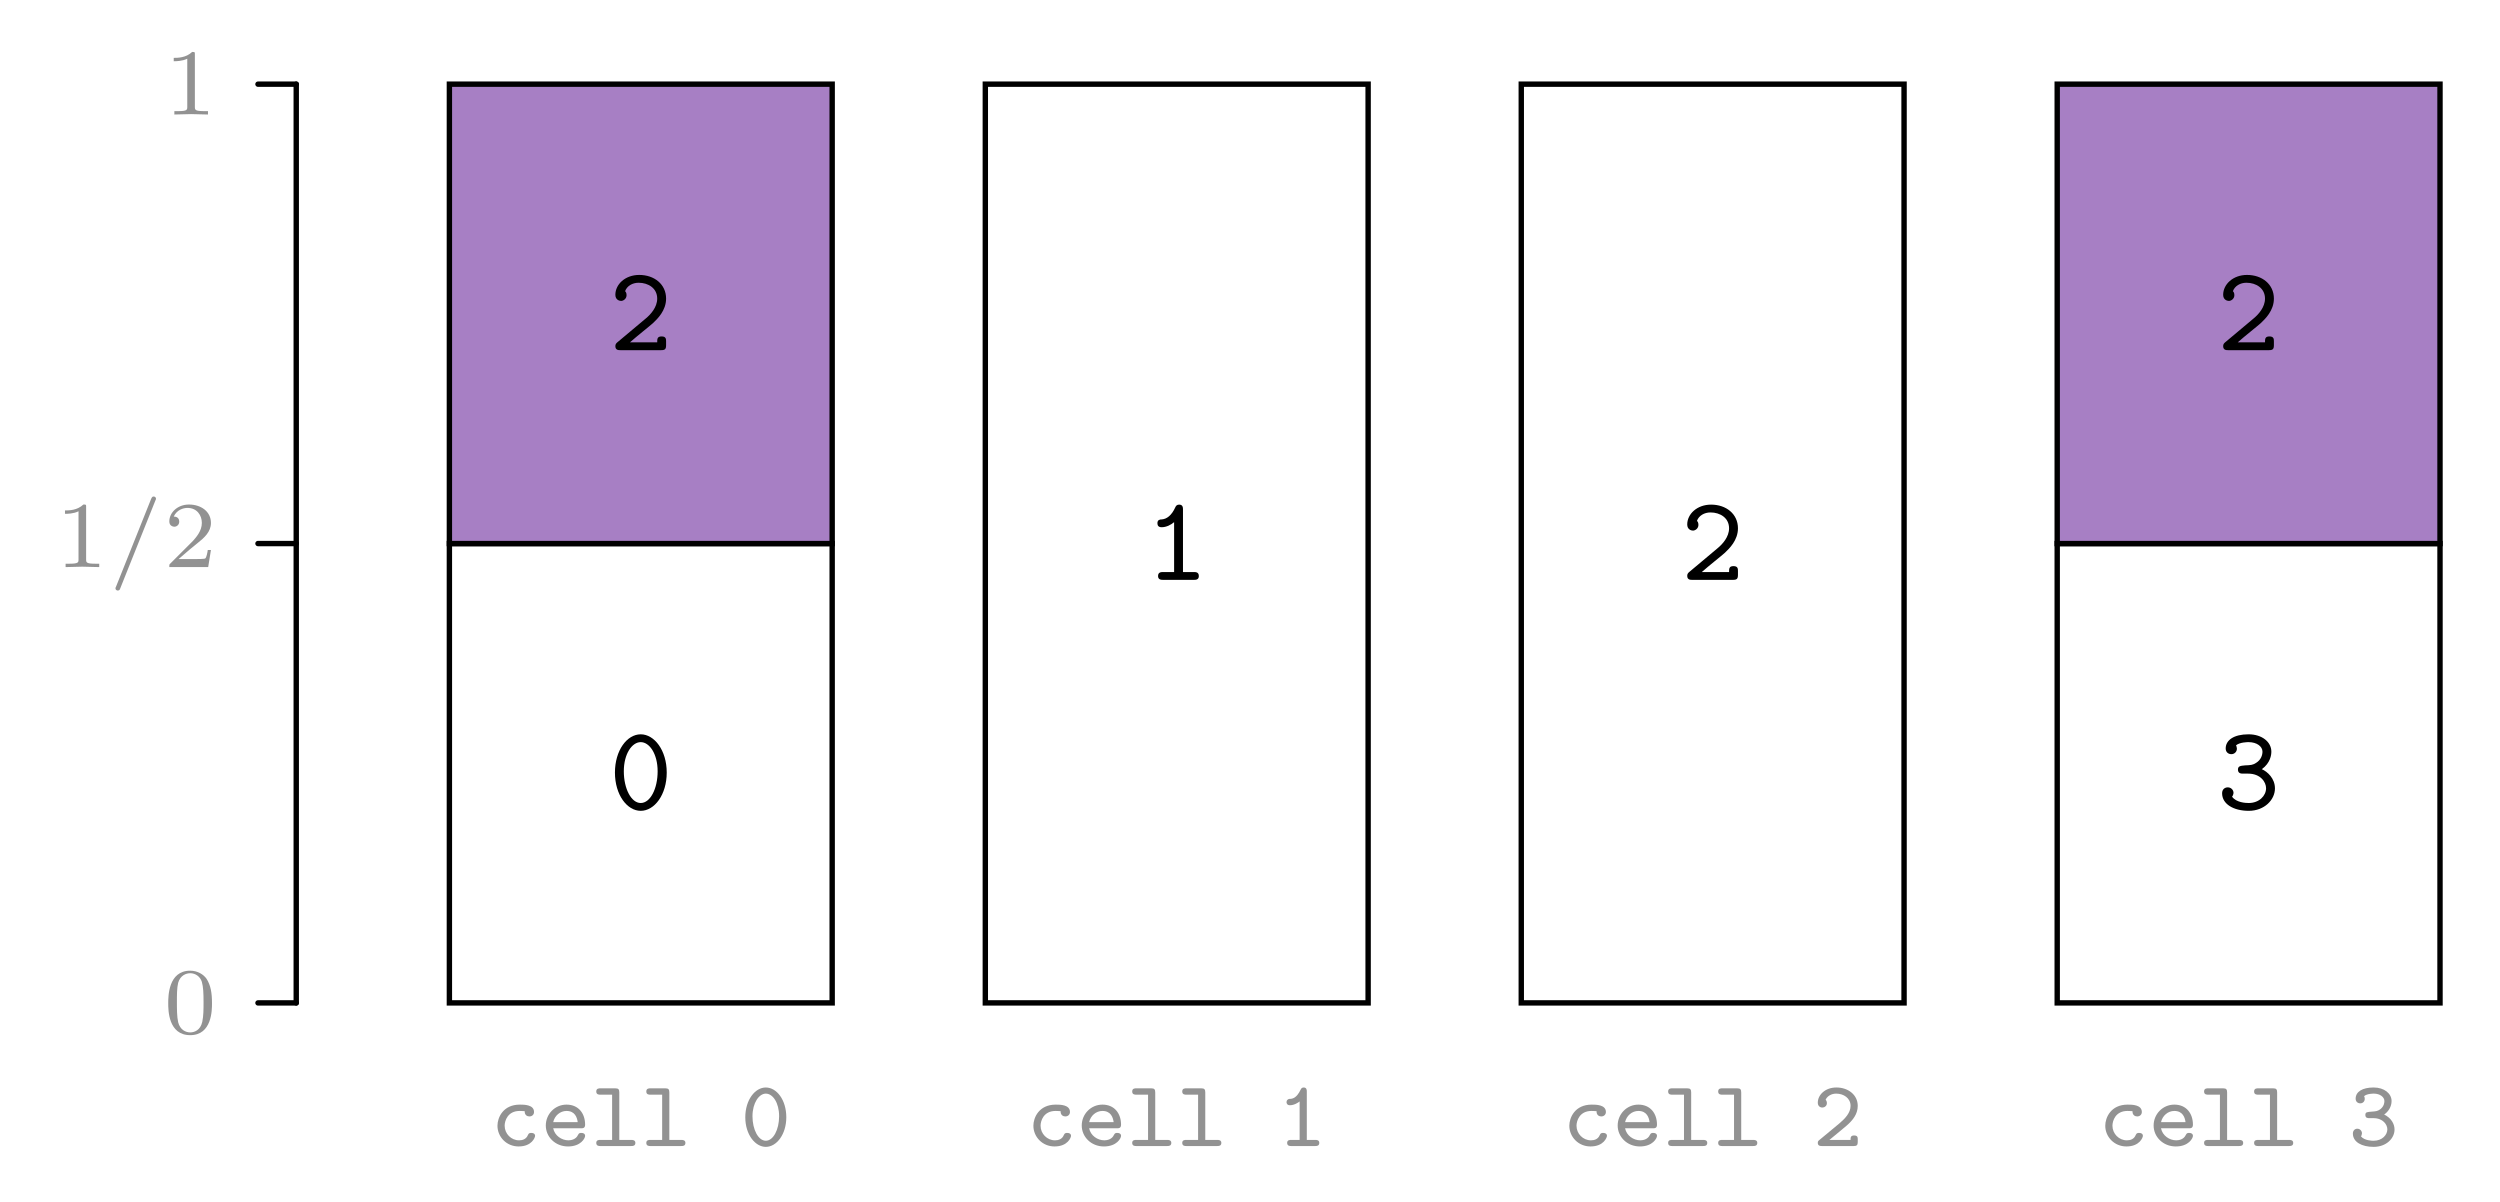
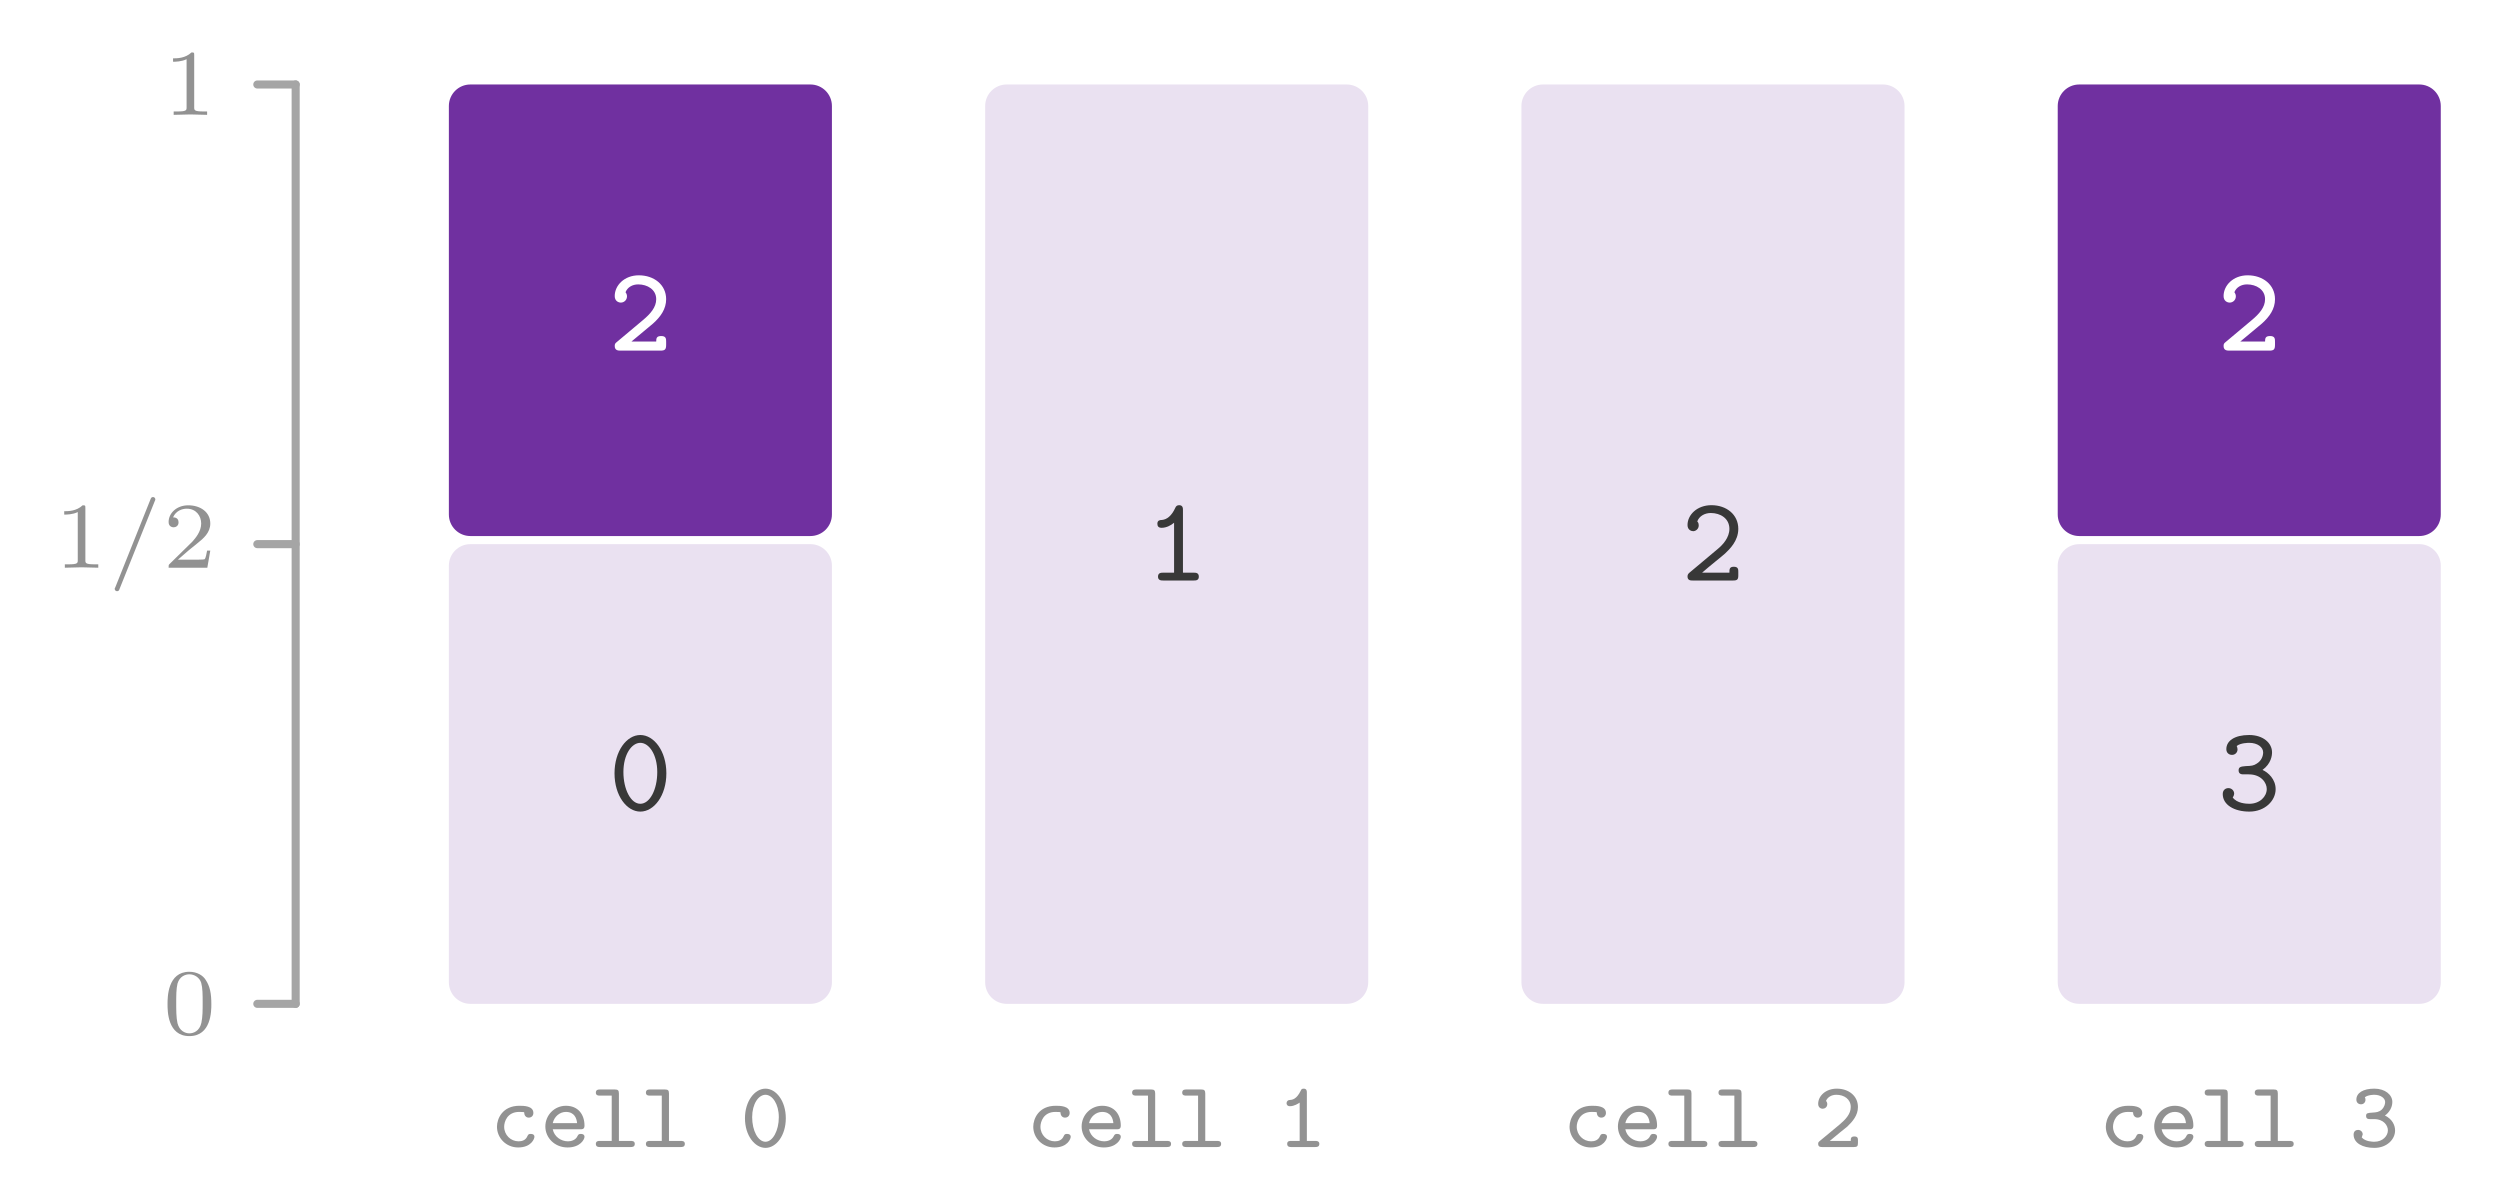
- <svg xmlns="http://www.w3.org/2000/svg" xmlns:xlink="http://www.w3.org/1999/xlink" width="184.802pt" height="88.847pt" viewBox="0 0 184.802 88.847">
+ <svg xmlns="http://www.w3.org/2000/svg" xmlns:xlink="http://www.w3.org/1999/xlink" width="184.603pt" height="88.847pt" viewBox="0 0 184.603 88.847">
  <defs>
    <g>
      <g id="glyph-0-0">
        <path d="M 4.266 -2.734 C 4.266 -4.391 3.344 -5.562 2.344 -5.562 C 1.328 -5.562 0.438 -4.375 0.438 -2.734 C 0.438 -1.078 1.344 0.094 2.344 0.094 C 3.359 0.094 4.266 -1.094 4.266 -2.734 Z M 3.594 -2.828 C 3.594 -1.531 3.047 -0.484 2.344 -0.484 C 1.641 -0.484 1.094 -1.547 1.094 -2.828 C 1.094 -4.125 1.703 -4.984 2.344 -4.984 C 2.984 -4.984 3.594 -4.125 3.594 -2.828 Z M 3.594 -2.828 " />
      </g>
      <g id="glyph-0-1">
-         <path d="M 4.219 -0.375 L 4.219 -0.641 C 4.219 -0.812 4.219 -1.016 3.891 -1.016 C 3.562 -1.016 3.562 -0.828 3.562 -0.578 L 1.547 -0.578 C 2.016 -1 3.031 -1.797 3.25 -2 C 3.578 -2.312 4.219 -2.922 4.219 -3.812 C 4.219 -4.875 3.344 -5.562 2.234 -5.562 C 1.188 -5.562 0.469 -4.859 0.469 -4.094 C 0.469 -3.734 0.75 -3.641 0.891 -3.641 C 1.062 -3.641 1.297 -3.797 1.297 -4.062 C 1.297 -4.25 1.234 -4.312 1.188 -4.359 C 1.328 -4.75 1.734 -4.984 2.188 -4.984 C 2.906 -4.984 3.562 -4.578 3.562 -3.812 C 3.562 -3.172 3.078 -2.641 2.719 -2.344 L 0.594 -0.562 C 0.531 -0.5 0.469 -0.438 0.469 -0.297 C 0.469 0 0.703 0 0.844 0 L 3.844 0 C 4.141 0 4.219 -0.078 4.219 -0.375 Z M 4.219 -0.375 " />
+         <path d="M 3.984 -0.281 C 3.984 -0.578 3.75 -0.578 3.609 -0.578 L 2.812 -0.578 L 2.812 -5.188 C 2.812 -5.328 2.812 -5.562 2.531 -5.562 C 2.375 -5.562 2.297 -5.484 2.25 -5.375 C 1.969 -4.75 1.609 -4.5 1.25 -4.469 C 1.125 -4.469 0.922 -4.453 0.922 -4.188 C 0.922 -4 1.016 -3.891 1.234 -3.891 C 1.594 -3.891 1.938 -4.078 2.156 -4.266 L 2.156 -0.578 L 1.359 -0.578 C 1.203 -0.578 0.969 -0.578 0.969 -0.281 C 0.969 0 1.219 0 1.359 0 L 3.609 0 C 3.75 0 3.984 0 3.984 -0.281 Z M 3.984 -0.281 " />
      </g>
      <g id="glyph-0-2">
-         <path d="M 3.984 -0.281 C 3.984 -0.578 3.75 -0.578 3.609 -0.578 L 2.812 -0.578 L 2.812 -5.188 C 2.812 -5.328 2.812 -5.562 2.531 -5.562 C 2.375 -5.562 2.297 -5.484 2.25 -5.375 C 1.969 -4.75 1.609 -4.5 1.25 -4.469 C 1.125 -4.469 0.922 -4.453 0.922 -4.188 C 0.922 -4 1.016 -3.891 1.234 -3.891 C 1.594 -3.891 1.938 -4.078 2.156 -4.266 L 2.156 -0.578 L 1.359 -0.578 C 1.203 -0.578 0.969 -0.578 0.969 -0.281 C 0.969 0 1.219 0 1.359 0 L 3.609 0 C 3.75 0 3.984 0 3.984 -0.281 Z M 3.984 -0.281 " />
+         <path d="M 4.219 -0.375 L 4.219 -0.641 C 4.219 -0.812 4.219 -1.016 3.891 -1.016 C 3.562 -1.016 3.562 -0.828 3.562 -0.578 L 1.547 -0.578 C 2.016 -1 3.031 -1.797 3.25 -2 C 3.578 -2.312 4.219 -2.922 4.219 -3.812 C 4.219 -4.875 3.344 -5.562 2.234 -5.562 C 1.188 -5.562 0.469 -4.859 0.469 -4.094 C 0.469 -3.734 0.75 -3.641 0.891 -3.641 C 1.062 -3.641 1.297 -3.797 1.297 -4.062 C 1.297 -4.25 1.234 -4.312 1.188 -4.359 C 1.328 -4.75 1.734 -4.984 2.188 -4.984 C 2.906 -4.984 3.562 -4.578 3.562 -3.812 C 3.562 -3.172 3.078 -2.641 2.719 -2.344 L 0.594 -0.562 C 0.531 -0.5 0.469 -0.438 0.469 -0.297 C 0.469 0 0.703 0 0.844 0 L 3.844 0 C 4.141 0 4.219 -0.078 4.219 -0.375 Z M 4.219 -0.375 " />
      </g>
      <g id="glyph-0-3">
        <path d="M 4.297 -1.562 C 4.297 -2.297 3.75 -2.797 3.328 -2.984 C 3.969 -3.453 4.031 -4.047 4.031 -4.281 C 4.031 -4.984 3.359 -5.562 2.344 -5.562 C 1.25 -5.562 0.656 -5.125 0.656 -4.516 C 0.656 -4.25 0.844 -4.094 1.078 -4.094 C 1.297 -4.094 1.484 -4.266 1.484 -4.5 C 1.484 -4.578 1.453 -4.688 1.422 -4.75 C 1.703 -4.984 2.297 -4.984 2.344 -4.984 C 2.969 -4.984 3.375 -4.656 3.375 -4.281 C 3.375 -4.031 3.266 -3.672 2.906 -3.453 C 2.672 -3.297 2.516 -3.281 2.094 -3.266 C 1.75 -3.234 1.562 -3.219 1.562 -2.953 C 1.562 -2.656 1.812 -2.656 1.938 -2.656 L 2.312 -2.656 C 3.234 -2.656 3.641 -2.031 3.641 -1.578 C 3.641 -1.016 3.125 -0.484 2.359 -0.484 C 2.125 -0.484 1.438 -0.516 1.125 -0.953 L 1.141 -0.969 C 1.203 -1.062 1.203 -1.078 1.219 -1.156 C 1.219 -1.156 1.234 -1.188 1.234 -1.234 C 1.234 -1.453 1.047 -1.641 0.812 -1.641 C 0.594 -1.641 0.391 -1.5 0.391 -1.203 C 0.391 -0.406 1.234 0.094 2.359 0.094 C 3.516 0.094 4.297 -0.719 4.297 -1.562 Z M 4.297 -1.562 " />
      </g>
      <g id="glyph-1-0">
-         <path d="M 3.281 -0.75 C 3.281 -0.906 3.156 -0.969 3.016 -0.969 C 2.906 -0.969 2.812 -0.969 2.75 -0.812 C 2.625 -0.5 2.344 -0.422 2.094 -0.422 C 1.516 -0.422 1.031 -0.906 1.031 -1.5 C 1.031 -1.859 1.25 -2.594 2.141 -2.594 C 2.344 -2.594 2.453 -2.578 2.5 -2.578 C 2.516 -2.578 2.516 -2.562 2.516 -2.5 C 2.531 -2.297 2.688 -2.188 2.859 -2.188 C 3.062 -2.188 3.203 -2.328 3.203 -2.516 C 3.203 -3.062 2.469 -3.062 2.156 -3.062 C 0.906 -3.062 0.5 -2.094 0.5 -1.5 C 0.5 -0.672 1.172 0.031 2.062 0.031 C 3.047 0.031 3.281 -0.641 3.281 -0.75 Z M 3.281 -0.75 " />
-       </g>
-       <g id="glyph-1-1">
-         <path d="M 3.281 -0.75 C 3.281 -0.906 3.156 -0.969 3.016 -0.969 C 2.891 -0.969 2.828 -0.969 2.75 -0.812 C 2.609 -0.5 2.266 -0.422 2.047 -0.422 C 1.547 -0.422 1.031 -0.766 0.922 -1.312 L 2.969 -1.312 C 3.109 -1.312 3.281 -1.312 3.281 -1.578 C 3.281 -2.406 2.797 -3.062 1.906 -3.062 C 1.047 -3.062 0.375 -2.359 0.375 -1.516 C 0.375 -0.688 1.062 0.031 2.016 0.031 C 2.969 0.031 3.281 -0.578 3.281 -0.75 Z M 2.734 -1.766 L 0.922 -1.766 C 1.031 -2.25 1.438 -2.594 1.906 -2.594 C 2.531 -2.594 2.688 -2.109 2.734 -1.766 Z M 2.734 -1.766 " />
-       </g>
-       <g id="glyph-1-2">
-         <path d="M 3.297 -0.234 C 3.297 -0.453 3.078 -0.453 2.984 -0.453 L 2.109 -0.453 L 2.109 -3.953 C 2.109 -4.188 2.047 -4.266 1.812 -4.266 L 0.703 -4.266 C 0.609 -4.266 0.406 -4.266 0.406 -4.031 C 0.406 -3.797 0.609 -3.797 0.703 -3.797 L 1.578 -3.797 L 1.578 -0.453 L 0.703 -0.453 C 0.609 -0.453 0.406 -0.453 0.406 -0.234 C 0.406 0 0.609 0 0.703 0 L 2.984 0 C 3.094 0 3.297 0 3.297 -0.234 Z M 3.297 -0.234 " />
-       </g>
-       <g id="glyph-1-3">
-         <path d="M 3.359 -2.125 C 3.359 -3.422 2.641 -4.328 1.844 -4.328 C 1.047 -4.328 0.328 -3.406 0.328 -2.125 C 0.328 -0.844 1.062 0.062 1.844 0.062 C 2.641 0.062 3.359 -0.859 3.359 -2.125 Z M 2.828 -2.203 C 2.828 -1.203 2.391 -0.391 1.844 -0.391 C 1.297 -0.391 0.859 -1.203 0.859 -2.203 C 0.859 -3.188 1.344 -3.875 1.844 -3.875 C 2.359 -3.875 2.828 -3.203 2.828 -2.203 Z M 2.828 -2.203 " />
-       </g>
-       <g id="glyph-1-4">
-         <path d="M 3.141 -0.234 C 3.141 -0.453 2.938 -0.453 2.844 -0.453 L 2.219 -0.453 L 2.219 -4.031 C 2.219 -4.125 2.219 -4.328 1.984 -4.328 C 1.844 -4.328 1.797 -4.234 1.766 -4.172 C 1.453 -3.516 1.141 -3.484 0.922 -3.484 C 0.828 -3.469 0.719 -3.391 0.719 -3.25 C 0.719 -3.156 0.766 -3.016 0.969 -3.016 C 1.297 -3.016 1.594 -3.219 1.688 -3.297 L 1.688 -0.453 L 1.062 -0.453 C 0.969 -0.453 0.766 -0.453 0.766 -0.234 C 0.766 0 0.969 0 1.062 0 L 2.844 0 C 2.938 0 3.141 0 3.141 -0.234 Z M 3.141 -0.234 " />
-       </g>
-       <g id="glyph-1-5">
-         <path d="M 3.328 -0.297 L 3.328 -0.484 C 3.328 -0.625 3.328 -0.781 3.062 -0.781 C 2.797 -0.781 2.797 -0.625 2.797 -0.453 L 1.234 -0.453 C 1.75 -0.891 2.312 -1.328 2.531 -1.531 C 2.938 -1.891 3.328 -2.344 3.328 -2.969 C 3.328 -3.781 2.625 -4.328 1.75 -4.328 C 0.938 -4.328 0.375 -3.797 0.375 -3.203 C 0.375 -2.906 0.609 -2.844 0.703 -2.844 C 0.859 -2.844 1.047 -2.953 1.047 -3.172 C 1.047 -3.266 1.016 -3.359 0.953 -3.422 C 1.062 -3.672 1.359 -3.875 1.734 -3.875 C 2.281 -3.875 2.797 -3.547 2.797 -2.969 C 2.797 -2.453 2.391 -2.031 1.969 -1.672 L 0.5 -0.453 C 0.406 -0.375 0.375 -0.344 0.375 -0.234 C 0.375 0 0.578 0 0.672 0 L 3.031 0 C 3.25 0 3.328 -0.062 3.328 -0.297 Z M 3.328 -0.297 " />
-       </g>
-       <g id="glyph-1-6">
-         <path d="M 3.391 -1.219 C 3.391 -1.609 3.172 -2.062 2.625 -2.328 C 2.938 -2.547 3.172 -2.906 3.172 -3.328 C 3.172 -3.875 2.641 -4.328 1.844 -4.328 C 1.016 -4.328 0.516 -4.016 0.516 -3.5 C 0.516 -3.281 0.672 -3.156 0.859 -3.156 C 1.047 -3.156 1.188 -3.297 1.188 -3.484 C 1.188 -3.609 1.156 -3.641 1.141 -3.688 C 1.359 -3.875 1.797 -3.875 1.859 -3.875 C 2.328 -3.875 2.641 -3.609 2.641 -3.328 C 2.641 -3.219 2.625 -2.969 2.375 -2.75 C 2.172 -2.578 1.984 -2.562 1.75 -2.547 C 1.359 -2.516 1.234 -2.516 1.234 -2.297 C 1.234 -2.062 1.422 -2.062 1.531 -2.062 L 1.828 -2.062 C 2.547 -2.062 2.859 -1.578 2.859 -1.234 C 2.859 -0.828 2.484 -0.391 1.844 -0.391 C 1.75 -0.391 1.172 -0.391 0.906 -0.719 L 0.922 -0.734 C 0.969 -0.812 0.969 -0.828 0.969 -0.891 C 0.969 -0.891 0.984 -0.906 0.984 -0.938 C 0.984 -1.109 0.844 -1.281 0.641 -1.281 C 0.469 -1.281 0.312 -1.156 0.312 -0.922 C 0.312 -0.297 0.969 0.062 1.844 0.062 C 2.797 0.062 3.391 -0.578 3.391 -1.219 Z M 3.391 -1.219 " />
+         <path d="M 4.25 -0.438 L 4.25 -0.656 C 4.25 -0.859 4.25 -1.078 3.891 -1.078 C 3.547 -1.078 3.516 -0.922 3.516 -0.672 L 1.688 -0.672 C 2.203 -1.109 2.922 -1.688 3.281 -2 C 3.844 -2.5 4.25 -3.078 4.25 -3.797 C 4.25 -4.875 3.344 -5.562 2.234 -5.562 C 1.156 -5.562 0.453 -4.812 0.453 -4.031 C 0.453 -3.656 0.734 -3.547 0.906 -3.547 C 1.125 -3.547 1.359 -3.719 1.359 -4.016 C 1.359 -4.125 1.312 -4.234 1.25 -4.312 C 1.391 -4.672 1.75 -4.891 2.188 -4.891 C 2.859 -4.891 3.516 -4.516 3.516 -3.797 C 3.516 -3.203 3.094 -2.719 2.531 -2.25 L 0.594 -0.625 C 0.5 -0.547 0.453 -0.5 0.453 -0.344 C 0.453 -0.016 0.703 0 0.875 0 L 3.828 0 C 4.172 0 4.25 -0.094 4.25 -0.438 Z M 4.25 -0.438 " />
      </g>
      <g id="glyph-2-0">
-         <path d="M 3.594 -2.219 C 3.594 -2.984 3.5 -3.547 3.188 -4.031 C 2.969 -4.344 2.531 -4.625 1.984 -4.625 C 0.359 -4.625 0.359 -2.719 0.359 -2.219 C 0.359 -1.719 0.359 0.141 1.984 0.141 C 3.594 0.141 3.594 -1.719 3.594 -2.219 Z M 2.969 -2.312 C 2.969 -1.797 2.969 -1.281 2.875 -0.844 C 2.734 -0.203 2.266 -0.062 1.984 -0.062 C 1.656 -0.062 1.234 -0.25 1.094 -0.812 C 1 -1.219 1 -1.797 1 -2.312 C 1 -2.828 1 -3.359 1.094 -3.734 C 1.25 -4.281 1.688 -4.438 1.984 -4.438 C 2.359 -4.438 2.719 -4.203 2.844 -3.797 C 2.953 -3.422 2.969 -2.922 2.969 -2.312 Z M 2.969 -2.312 " />
+         <path d="M 3.266 -0.75 C 3.266 -0.906 3.156 -0.969 3 -0.969 C 2.906 -0.969 2.812 -0.969 2.75 -0.812 C 2.625 -0.5 2.344 -0.422 2.094 -0.422 C 1.516 -0.422 1.031 -0.891 1.031 -1.5 C 1.031 -1.859 1.25 -2.594 2.141 -2.594 C 2.344 -2.594 2.453 -2.578 2.484 -2.578 C 2.516 -2.562 2.516 -2.562 2.516 -2.5 C 2.531 -2.297 2.672 -2.172 2.844 -2.172 C 3.062 -2.172 3.188 -2.328 3.188 -2.516 C 3.188 -3.047 2.469 -3.047 2.156 -3.047 C 0.906 -3.047 0.5 -2.094 0.5 -1.5 C 0.5 -0.672 1.172 0.031 2.062 0.031 C 3.047 0.031 3.266 -0.625 3.266 -0.75 Z M 3.266 -0.75 " />
      </g>
      <g id="glyph-2-1">
-         <path d="M 3.297 0 L 3.297 -0.25 L 3.031 -0.25 C 2.328 -0.25 2.328 -0.344 2.328 -0.578 L 2.328 -4.438 C 2.328 -4.625 2.328 -4.625 2.125 -4.625 C 1.672 -4.188 1.047 -4.188 0.766 -4.188 L 0.766 -3.938 C 0.922 -3.938 1.391 -3.938 1.766 -4.125 L 1.766 -0.578 C 1.766 -0.344 1.766 -0.25 1.078 -0.25 L 0.812 -0.25 L 0.812 0 L 2.047 -0.031 Z M 3.297 0 " />
+         <path d="M 3.266 -0.75 C 3.266 -0.906 3.156 -0.969 3 -0.969 C 2.891 -0.969 2.812 -0.953 2.75 -0.812 C 2.609 -0.5 2.266 -0.422 2.047 -0.422 C 1.531 -0.422 1.031 -0.766 0.922 -1.312 L 2.969 -1.312 C 3.094 -1.312 3.266 -1.312 3.266 -1.578 C 3.266 -2.406 2.797 -3.047 1.891 -3.047 C 1.047 -3.047 0.375 -2.359 0.375 -1.516 C 0.375 -0.688 1.062 0.031 2.016 0.031 C 2.969 0.031 3.266 -0.578 3.266 -0.75 Z M 2.719 -1.766 L 0.922 -1.766 C 1.031 -2.25 1.438 -2.594 1.891 -2.594 C 2.531 -2.594 2.688 -2.109 2.719 -1.766 Z M 2.719 -1.766 " />
      </g>
      <g id="glyph-2-2">
-         <path d="M 3.516 -1.266 L 3.281 -1.266 C 3.266 -1.109 3.188 -0.703 3.094 -0.641 C 3.047 -0.594 2.516 -0.594 2.406 -0.594 L 1.125 -0.594 C 1.859 -1.234 2.109 -1.438 2.516 -1.766 C 3.031 -2.172 3.516 -2.609 3.516 -3.266 C 3.516 -4.109 2.781 -4.625 1.891 -4.625 C 1.031 -4.625 0.438 -4.016 0.438 -3.375 C 0.438 -3.031 0.734 -2.984 0.812 -2.984 C 0.969 -2.984 1.172 -3.109 1.172 -3.359 C 1.172 -3.484 1.125 -3.734 0.766 -3.734 C 0.984 -4.219 1.453 -4.375 1.781 -4.375 C 2.484 -4.375 2.844 -3.828 2.844 -3.266 C 2.844 -2.656 2.406 -2.188 2.188 -1.938 L 0.516 -0.266 C 0.438 -0.203 0.438 -0.188 0.438 0 L 3.312 0 Z M 3.516 -1.266 " />
+         <path d="M 3.281 -0.234 C 3.281 -0.453 3.078 -0.453 2.969 -0.453 L 2.109 -0.453 L 2.109 -3.953 C 2.109 -4.188 2.031 -4.25 1.812 -4.25 L 0.703 -4.25 C 0.609 -4.25 0.406 -4.25 0.406 -4.016 C 0.406 -3.797 0.609 -3.797 0.703 -3.797 L 1.578 -3.797 L 1.578 -0.453 L 0.703 -0.453 C 0.609 -0.453 0.406 -0.453 0.406 -0.234 C 0.406 0 0.609 0 0.703 0 L 2.969 0 C 3.078 0 3.281 0 3.281 -0.234 Z M 3.281 -0.234 " />
+       </g>
+       <g id="glyph-2-3">
+         <path d="M 3.344 -2.125 C 3.344 -3.406 2.625 -4.312 1.844 -4.312 C 1.047 -4.312 0.328 -3.391 0.328 -2.125 C 0.328 -0.844 1.062 0.062 1.844 0.062 C 2.641 0.062 3.344 -0.859 3.344 -2.125 Z M 2.828 -2.203 C 2.828 -1.203 2.375 -0.391 1.844 -0.391 C 1.297 -0.391 0.859 -1.203 0.859 -2.203 C 0.859 -3.188 1.328 -3.859 1.844 -3.859 C 2.344 -3.859 2.828 -3.188 2.828 -2.203 Z M 2.828 -2.203 " />
+       </g>
+       <g id="glyph-2-4">
+         <path d="M 3.141 -0.234 C 3.141 -0.453 2.922 -0.453 2.828 -0.453 L 2.219 -0.453 L 2.219 -4.016 C 2.219 -4.125 2.219 -4.312 1.984 -4.312 C 1.828 -4.312 1.797 -4.234 1.766 -4.156 C 1.453 -3.516 1.141 -3.484 0.922 -3.469 C 0.828 -3.469 0.719 -3.375 0.719 -3.234 C 0.719 -3.156 0.766 -3.016 0.969 -3.016 C 1.297 -3.016 1.594 -3.219 1.688 -3.281 L 1.688 -0.453 L 1.062 -0.453 C 0.953 -0.453 0.766 -0.453 0.766 -0.234 C 0.766 0 0.969 0 1.062 0 L 2.828 0 C 2.938 0 3.141 0 3.141 -0.234 Z M 3.141 -0.234 " />
+       </g>
+       <g id="glyph-2-5">
+         <path d="M 3.312 -0.297 L 3.312 -0.484 C 3.312 -0.625 3.312 -0.781 3.047 -0.781 C 2.781 -0.781 2.781 -0.625 2.781 -0.453 L 1.234 -0.453 C 1.75 -0.891 2.297 -1.328 2.531 -1.516 C 2.922 -1.891 3.312 -2.344 3.312 -2.953 C 3.312 -3.781 2.625 -4.312 1.75 -4.312 C 0.938 -4.312 0.375 -3.781 0.375 -3.188 C 0.375 -2.891 0.609 -2.828 0.703 -2.828 C 0.859 -2.828 1.047 -2.938 1.047 -3.172 C 1.047 -3.25 1.016 -3.344 0.953 -3.406 C 1.062 -3.672 1.344 -3.859 1.719 -3.859 C 2.281 -3.859 2.781 -3.547 2.781 -2.953 C 2.781 -2.438 2.391 -2.031 1.969 -1.672 L 0.5 -0.453 C 0.406 -0.375 0.375 -0.344 0.375 -0.234 C 0.375 0 0.562 0 0.672 0 L 3.016 0 C 3.25 0 3.312 -0.062 3.312 -0.297 Z M 3.312 -0.297 " />
+       </g>
+       <g id="glyph-2-6">
+         <path d="M 3.375 -1.219 C 3.375 -1.609 3.172 -2.062 2.625 -2.328 C 2.922 -2.531 3.172 -2.906 3.172 -3.328 C 3.172 -3.859 2.641 -4.312 1.844 -4.312 C 1.016 -4.312 0.516 -4 0.516 -3.5 C 0.516 -3.281 0.672 -3.156 0.859 -3.156 C 1.047 -3.156 1.188 -3.297 1.188 -3.484 C 1.188 -3.609 1.156 -3.641 1.141 -3.672 C 1.359 -3.859 1.797 -3.859 1.844 -3.859 C 2.328 -3.859 2.641 -3.594 2.641 -3.328 C 2.641 -3.219 2.609 -2.969 2.375 -2.75 C 2.172 -2.578 1.969 -2.562 1.75 -2.547 C 1.344 -2.516 1.234 -2.516 1.234 -2.297 C 1.234 -2.062 1.422 -2.062 1.531 -2.062 L 1.828 -2.062 C 2.547 -2.062 2.844 -1.578 2.844 -1.234 C 2.844 -0.828 2.469 -0.391 1.844 -0.391 C 1.75 -0.391 1.172 -0.391 0.906 -0.719 L 0.922 -0.734 C 0.953 -0.812 0.953 -0.828 0.969 -0.891 C 0.969 -0.891 0.984 -0.906 0.984 -0.938 C 0.984 -1.109 0.844 -1.266 0.641 -1.266 C 0.469 -1.266 0.312 -1.156 0.312 -0.922 C 0.312 -0.297 0.969 0.062 1.844 0.062 C 2.781 0.062 3.375 -0.578 3.375 -1.219 Z M 3.375 -1.219 " />
      </g>
      <g id="glyph-3-0">
-         <path d="M 3.531 -5.047 C 3.531 -5.156 3.438 -5.219 3.359 -5.219 C 3.25 -5.219 3.219 -5.141 3.172 -5.047 L 0.578 1.438 C 0.531 1.531 0.531 1.547 0.531 1.562 C 0.531 1.672 0.625 1.734 0.703 1.734 C 0.828 1.734 0.859 1.656 0.891 1.562 L 3.484 -4.922 C 3.531 -5.016 3.531 -5.031 3.531 -5.047 Z M 3.531 -5.047 " />
+         <path d="M 3.594 -2.219 C 3.594 -2.984 3.5 -3.531 3.172 -4.016 C 2.969 -4.344 2.531 -4.609 1.969 -4.609 C 0.359 -4.609 0.359 -2.719 0.359 -2.219 C 0.359 -1.719 0.359 0.141 1.969 0.141 C 3.594 0.141 3.594 -1.719 3.594 -2.219 Z M 2.953 -2.312 C 2.953 -1.797 2.953 -1.281 2.859 -0.844 C 2.719 -0.203 2.25 -0.062 1.969 -0.062 C 1.656 -0.062 1.234 -0.25 1.094 -0.812 C 1 -1.219 1 -1.797 1 -2.312 C 1 -2.812 1 -3.344 1.094 -3.734 C 1.25 -4.281 1.688 -4.422 1.969 -4.422 C 2.344 -4.422 2.719 -4.188 2.844 -3.797 C 2.953 -3.406 2.953 -2.906 2.953 -2.312 Z M 2.953 -2.312 " />
+       </g>
+       <g id="glyph-3-1">
+         <path d="M 3.281 0 L 3.281 -0.25 L 3.031 -0.25 C 2.328 -0.25 2.328 -0.344 2.328 -0.562 L 2.328 -4.422 C 2.328 -4.609 2.312 -4.609 2.125 -4.609 C 1.672 -4.172 1.047 -4.172 0.766 -4.172 L 0.766 -3.922 C 0.922 -3.922 1.391 -3.922 1.766 -4.109 L 1.766 -0.562 C 1.766 -0.344 1.766 -0.25 1.078 -0.25 L 0.812 -0.25 L 0.812 0 L 2.047 -0.031 Z M 3.281 0 " />
+       </g>
+       <g id="glyph-3-2">
+         <path d="M 3.516 -1.266 L 3.281 -1.266 C 3.25 -1.109 3.188 -0.703 3.094 -0.625 C 3.031 -0.594 2.5 -0.594 2.406 -0.594 L 1.125 -0.594 C 1.859 -1.234 2.094 -1.438 2.516 -1.766 C 3.031 -2.172 3.516 -2.594 3.516 -3.266 C 3.516 -4.109 2.781 -4.609 1.891 -4.609 C 1.016 -4.609 0.438 -4.016 0.438 -3.375 C 0.438 -3.016 0.734 -2.984 0.812 -2.984 C 0.969 -2.984 1.172 -3.094 1.172 -3.344 C 1.172 -3.484 1.125 -3.719 0.766 -3.719 C 0.984 -4.219 1.453 -4.359 1.781 -4.359 C 2.469 -4.359 2.844 -3.828 2.844 -3.266 C 2.844 -2.656 2.406 -2.172 2.188 -1.922 L 0.5 -0.266 C 0.438 -0.203 0.438 -0.188 0.438 0 L 3.297 0 Z M 3.516 -1.266 " />
+       </g>
+       <g id="glyph-4-0">
+         <path d="M 3.531 -5.047 C 3.531 -5.156 3.438 -5.219 3.359 -5.219 C 3.234 -5.219 3.203 -5.125 3.172 -5.047 L 0.578 1.438 C 0.531 1.516 0.531 1.531 0.531 1.562 C 0.531 1.672 0.625 1.734 0.703 1.734 C 0.828 1.734 0.859 1.656 0.891 1.562 L 3.484 -4.906 C 3.531 -5 3.531 -5.016 3.531 -5.047 Z M 3.531 -5.047 " />
      </g>
    </g>
  </defs>
-   <path fill="none" stroke-width="0.399" stroke-linecap="round" stroke-linejoin="miter" stroke="rgb(0%, 0%, 0%)" stroke-opacity="1" stroke-miterlimit="10" d="M -0 -0 L -0 34.015 L 28.345 34.015 L 28.345 -0 Z M -0 -0 " transform="matrix(0.998281, 0, 0, -0.998281, 33.21892, 74.13633)" />
-   <g fill="rgb(0%, 0%, 0%)" fill-opacity="1">
-     <use xlink:href="#glyph-0-0" x="45.019" y="59.843" />
+   <path fill-rule="nonzero" fill="rgb(91.817%, 88.155%, 94.565%)" fill-opacity="1" d="M 33.145 72.531 L 33.145 41.77 C 33.145 40.895 33.855 40.18 34.734 40.18 L 59.84 40.18 C 60.719 40.18 61.43 40.895 61.43 41.77 L 61.43 72.531 C 61.43 73.41 60.719 74.125 59.84 74.125 L 34.734 74.125 C 33.855 74.125 33.145 73.41 33.145 72.531 Z M 33.145 72.531 " />
+   <g fill="rgb(21.999%, 21.999%, 21.999%)" fill-opacity="1">
+     <use xlink:href="#glyph-0-0" x="44.939" y="59.836" />
  </g>
-   <path fill-rule="nonzero" fill="rgb(65.343%, 49.834%, 76.978%)" fill-opacity="1" stroke-width="0.399" stroke-linecap="round" stroke-linejoin="miter" stroke="rgb(0%, 0%, 0%)" stroke-opacity="1" stroke-miterlimit="10" d="M -0 34.015 L -0 68.031 L 28.345 68.031 L 28.345 34.015 Z M -0 34.015 " transform="matrix(0.998281, 0, 0, -0.998281, 33.21892, 74.13633)" />
-   <g fill="rgb(0%, 0%, 0%)" fill-opacity="1">
-     <use xlink:href="#glyph-0-1" x="45.019" y="25.885" />
+   <path fill-rule="nonzero" fill="rgb(43.921%, 18.825%, 62.746%)" fill-opacity="1" d="M 33.145 37.992 L 33.145 7.828 C 33.145 6.949 33.855 6.238 34.734 6.238 L 59.84 6.238 C 60.719 6.238 61.43 6.949 61.43 7.828 L 61.43 37.992 C 61.43 38.871 60.719 39.582 59.84 39.582 L 34.734 39.582 C 33.855 39.582 33.145 38.871 33.145 37.992 Z M 33.145 37.992 " />
+   <g fill="rgb(100%, 100%, 100%)" fill-opacity="1">
+     <use xlink:href="#glyph-1-0" x="44.939" y="25.891" />
  </g>
  <g fill="rgb(57.1%, 57.1%, 57.1%)" fill-opacity="1">
-     <use xlink:href="#glyph-1-0" x="36.273" y="84.716" />
-     <use xlink:href="#glyph-1-1" x="39.971" y="84.716" />
-     <use xlink:href="#glyph-1-2" x="43.67" y="84.716" />
-     <use xlink:href="#glyph-1-2" x="47.369" y="84.716" />
+     <use xlink:href="#glyph-2-0" x="36.197" y="84.699" />
+     <use xlink:href="#glyph-2-1" x="39.894" y="84.699" />
+     <use xlink:href="#glyph-2-2" x="43.592" y="84.699" />
+     <use xlink:href="#glyph-2-2" x="47.289" y="84.699" />
  </g>
  <g fill="rgb(57.1%, 57.1%, 57.1%)" fill-opacity="1">
-     <use xlink:href="#glyph-1-3" x="54.765" y="84.716" />
+     <use xlink:href="#glyph-2-3" x="54.681" y="84.699" />
  </g>
-   <path fill="none" stroke-width="0.399" stroke-linecap="round" stroke-linejoin="miter" stroke="rgb(0%, 0%, 0%)" stroke-opacity="1" stroke-miterlimit="10" d="M 39.685 -0 L 39.685 68.031 L 68.031 68.031 L 68.031 -0 Z M 39.685 -0 " transform="matrix(0.998281, 0, 0, -0.998281, 33.21892, 74.13633)" />
-   <g fill="rgb(0%, 0%, 0%)" fill-opacity="1">
-     <use xlink:href="#glyph-0-2" x="84.635" y="42.864" />
+   <path fill-rule="nonzero" fill="rgb(91.817%, 88.155%, 94.565%)" fill-opacity="1" d="M 72.746 72.531 L 72.746 7.828 C 72.746 6.949 73.457 6.238 74.336 6.238 L 99.441 6.238 C 100.32 6.238 101.031 6.949 101.031 7.828 L 101.031 72.531 C 101.031 73.41 100.32 74.125 99.441 74.125 L 74.336 74.125 C 73.457 74.125 72.746 73.41 72.746 72.531 Z M 72.746 72.531 " />
+   <g fill="rgb(21.999%, 21.999%, 21.999%)" fill-opacity="1">
+     <use xlink:href="#glyph-0-1" x="84.539" y="42.865" />
  </g>
  <g fill="rgb(57.1%, 57.1%, 57.1%)" fill-opacity="1">
-     <use xlink:href="#glyph-1-0" x="75.889" y="84.716" />
-     <use xlink:href="#glyph-1-1" x="79.588" y="84.716" />
-     <use xlink:href="#glyph-1-2" x="83.287" y="84.716" />
-     <use xlink:href="#glyph-1-2" x="86.986" y="84.716" />
+     <use xlink:href="#glyph-2-0" x="75.797" y="84.699" />
+     <use xlink:href="#glyph-2-1" x="79.494" y="84.699" />
+     <use xlink:href="#glyph-2-2" x="83.191" y="84.699" />
+     <use xlink:href="#glyph-2-2" x="86.889" y="84.699" />
  </g>
  <g fill="rgb(57.1%, 57.1%, 57.1%)" fill-opacity="1">
-     <use xlink:href="#glyph-1-4" x="94.381" y="84.716" />
+     <use xlink:href="#glyph-2-4" x="94.281" y="84.699" />
  </g>
-   <path fill="none" stroke-width="0.399" stroke-linecap="round" stroke-linejoin="miter" stroke="rgb(0%, 0%, 0%)" stroke-opacity="1" stroke-miterlimit="10" d="M 79.371 -0 L 79.371 68.031 L 107.716 68.031 L 107.716 -0 Z M 79.371 -0 " transform="matrix(0.998281, 0, 0, -0.998281, 33.21892, 74.13633)" />
-   <g fill="rgb(0%, 0%, 0%)" fill-opacity="1">
-     <use xlink:href="#glyph-0-1" x="124.252" y="42.864" />
+   <path fill-rule="nonzero" fill="rgb(91.817%, 88.155%, 94.565%)" fill-opacity="1" d="M 112.344 72.531 L 112.344 7.828 C 112.344 6.949 113.059 6.238 113.938 6.238 L 139.039 6.238 C 139.918 6.238 140.633 6.949 140.633 7.828 L 140.633 72.531 C 140.633 73.41 139.918 74.125 139.039 74.125 L 113.938 74.125 C 113.059 74.125 112.344 73.41 112.344 72.531 Z M 112.344 72.531 " />
+   <g fill="rgb(21.999%, 21.999%, 21.999%)" fill-opacity="1">
+     <use xlink:href="#glyph-0-2" x="124.139" y="42.865" />
  </g>
  <g fill="rgb(57.1%, 57.1%, 57.1%)" fill-opacity="1">
-     <use xlink:href="#glyph-1-0" x="115.506" y="84.716" />
-     <use xlink:href="#glyph-1-1" x="119.205" y="84.716" />
-     <use xlink:href="#glyph-1-2" x="122.904" y="84.716" />
-     <use xlink:href="#glyph-1-2" x="126.603" y="84.716" />
+     <use xlink:href="#glyph-2-0" x="115.397" y="84.699" />
+     <use xlink:href="#glyph-2-1" x="119.094" y="84.699" />
+     <use xlink:href="#glyph-2-2" x="122.791" y="84.699" />
+     <use xlink:href="#glyph-2-2" x="126.489" y="84.699" />
  </g>
  <g fill="rgb(57.1%, 57.1%, 57.1%)" fill-opacity="1">
-     <use xlink:href="#glyph-1-5" x="133.998" y="84.716" />
+     <use xlink:href="#glyph-2-5" x="133.881" y="84.699" />
  </g>
-   <path fill="none" stroke-width="0.399" stroke-linecap="round" stroke-linejoin="miter" stroke="rgb(0%, 0%, 0%)" stroke-opacity="1" stroke-miterlimit="10" d="M 119.056 -0 L 119.056 34.015 L 147.402 34.015 L 147.402 -0 Z M 119.056 -0 " transform="matrix(0.998281, 0, 0, -0.998281, 33.21892, 74.13633)" />
-   <g fill="rgb(0%, 0%, 0%)" fill-opacity="1">
-     <use xlink:href="#glyph-0-3" x="163.869" y="59.843" />
+   <path fill-rule="nonzero" fill="rgb(91.817%, 88.155%, 94.565%)" fill-opacity="1" d="M 151.945 72.531 L 151.945 41.77 C 151.945 40.895 152.656 40.18 153.535 40.18 L 178.641 40.18 C 179.52 40.18 180.23 40.895 180.23 41.77 L 180.23 72.531 C 180.23 73.41 179.52 74.125 178.641 74.125 L 153.535 74.125 C 152.656 74.125 151.945 73.41 151.945 72.531 Z M 151.945 72.531 " />
+   <g fill="rgb(21.999%, 21.999%, 21.999%)" fill-opacity="1">
+     <use xlink:href="#glyph-0-3" x="163.739" y="59.836" />
  </g>
-   <path fill-rule="nonzero" fill="rgb(65.343%, 49.834%, 76.978%)" fill-opacity="1" stroke-width="0.399" stroke-linecap="round" stroke-linejoin="miter" stroke="rgb(0%, 0%, 0%)" stroke-opacity="1" stroke-miterlimit="10" d="M 119.056 34.015 L 119.056 68.031 L 147.402 68.031 L 147.402 34.015 Z M 119.056 34.015 " transform="matrix(0.998281, 0, 0, -0.998281, 33.21892, 74.13633)" />
-   <g fill="rgb(0%, 0%, 0%)" fill-opacity="1">
-     <use xlink:href="#glyph-0-1" x="163.869" y="25.885" />
+   <path fill-rule="nonzero" fill="rgb(43.921%, 18.825%, 62.746%)" fill-opacity="1" d="M 151.945 37.992 L 151.945 7.828 C 151.945 6.949 152.656 6.238 153.535 6.238 L 178.641 6.238 C 179.52 6.238 180.23 6.949 180.23 7.828 L 180.23 37.992 C 180.23 38.871 179.52 39.582 178.641 39.582 L 153.535 39.582 C 152.656 39.582 151.945 38.871 151.945 37.992 Z M 151.945 37.992 " />
+   <g fill="rgb(100%, 100%, 100%)" fill-opacity="1">
+     <use xlink:href="#glyph-1-0" x="163.739" y="25.891" />
  </g>
  <g fill="rgb(57.1%, 57.1%, 57.1%)" fill-opacity="1">
-     <use xlink:href="#glyph-1-0" x="155.123" y="84.716" />
-     <use xlink:href="#glyph-1-1" x="158.822" y="84.716" />
-     <use xlink:href="#glyph-1-2" x="162.521" y="84.716" />
-     <use xlink:href="#glyph-1-2" x="166.219" y="84.716" />
+     <use xlink:href="#glyph-2-0" x="154.997" y="84.699" />
+     <use xlink:href="#glyph-2-1" x="158.694" y="84.699" />
+     <use xlink:href="#glyph-2-2" x="162.391" y="84.699" />
+     <use xlink:href="#glyph-2-2" x="166.088" y="84.699" />
  </g>
  <g fill="rgb(57.1%, 57.1%, 57.1%)" fill-opacity="1">
-     <use xlink:href="#glyph-1-6" x="173.615" y="84.716" />
+     <use xlink:href="#glyph-2-6" x="173.481" y="84.699" />
  </g>
-   <path fill="none" stroke-width="0.399" stroke-linecap="round" stroke-linejoin="miter" stroke="rgb(0%, 0%, 0%)" stroke-opacity="1" stroke-miterlimit="10" d="M -11.34 -0 L -11.34 68.031 " transform="matrix(0.998281, 0, 0, -0.998281, 33.21892, 74.13633)" />
-   <path fill="none" stroke-width="0.399" stroke-linecap="round" stroke-linejoin="miter" stroke="rgb(0%, 0%, 0%)" stroke-opacity="1" stroke-miterlimit="10" d="M -14.173 -0 L -11.34 -0 " transform="matrix(0.998281, 0, 0, -0.998281, 33.21892, 74.13633)" />
+   <path fill="none" stroke-width="0.598" stroke-linecap="round" stroke-linejoin="miter" stroke="rgb(64.899%, 64.899%, 64.899%)" stroke-opacity="1" stroke-miterlimit="10" d="M -11.337 -0.001 L -11.337 68.031 " transform="matrix(0.997854, 0, 0, -0.997854, 33.14472, 74.12363)" />
+   <path fill="none" stroke-width="0.598" stroke-linecap="round" stroke-linejoin="miter" stroke="rgb(64.899%, 64.899%, 64.899%)" stroke-opacity="1" stroke-miterlimit="10" d="M -14.175 -0.001 L -11.337 -0.001 " transform="matrix(0.997854, 0, 0, -0.997854, 33.14472, 74.12363)" />
  <g fill="rgb(57.1%, 57.1%, 57.1%)" fill-opacity="1">
-     <use xlink:href="#glyph-2-0" x="12.077" y="76.379" />
+     <use xlink:href="#glyph-3-0" x="12.012" y="76.366" />
  </g>
-   <path fill="none" stroke-width="0.399" stroke-linecap="round" stroke-linejoin="miter" stroke="rgb(0%, 0%, 0%)" stroke-opacity="1" stroke-miterlimit="10" d="M -14.173 34.015 L -11.34 34.015 " transform="matrix(0.998281, 0, 0, -0.998281, 33.21892, 74.13633)" />
+   <path fill="none" stroke-width="0.598" stroke-linecap="round" stroke-linejoin="miter" stroke="rgb(64.899%, 64.899%, 64.899%)" stroke-opacity="1" stroke-miterlimit="10" d="M -14.175 34.017 L -11.337 34.017 " transform="matrix(0.997854, 0, 0, -0.997854, 33.14472, 74.12363)" />
  <g fill="rgb(57.1%, 57.1%, 57.1%)" fill-opacity="1">
-     <use xlink:href="#glyph-2-1" x="4.038" y="41.92" />
+     <use xlink:href="#glyph-3-1" x="3.976" y="41.921" />
  </g>
  <g fill="rgb(57.1%, 57.1%, 57.1%)" fill-opacity="1">
-     <use xlink:href="#glyph-3-0" x="8.002" y="41.92" />
+     <use xlink:href="#glyph-4-0" x="7.939" y="41.921" />
  </g>
  <g fill="rgb(57.1%, 57.1%, 57.1%)" fill-opacity="1">
-     <use xlink:href="#glyph-2-2" x="12.077" y="41.92" />
+     <use xlink:href="#glyph-3-2" x="12.012" y="41.921" />
  </g>
-   <path fill="none" stroke-width="0.399" stroke-linecap="round" stroke-linejoin="miter" stroke="rgb(0%, 0%, 0%)" stroke-opacity="1" stroke-miterlimit="10" d="M -14.173 68.031 L -11.34 68.031 " transform="matrix(0.998281, 0, 0, -0.998281, 33.21892, 74.13633)" />
+   <path fill="none" stroke-width="0.598" stroke-linecap="round" stroke-linejoin="miter" stroke="rgb(64.899%, 64.899%, 64.899%)" stroke-opacity="1" stroke-miterlimit="10" d="M -14.175 68.031 L -11.337 68.031 " transform="matrix(0.997854, 0, 0, -0.997854, 33.14472, 74.12363)" />
  <g fill="rgb(57.1%, 57.1%, 57.1%)" fill-opacity="1">
-     <use xlink:href="#glyph-2-1" x="12.077" y="8.465" />
+     <use xlink:href="#glyph-3-1" x="12.012" y="8.481" />
  </g>
</svg>
